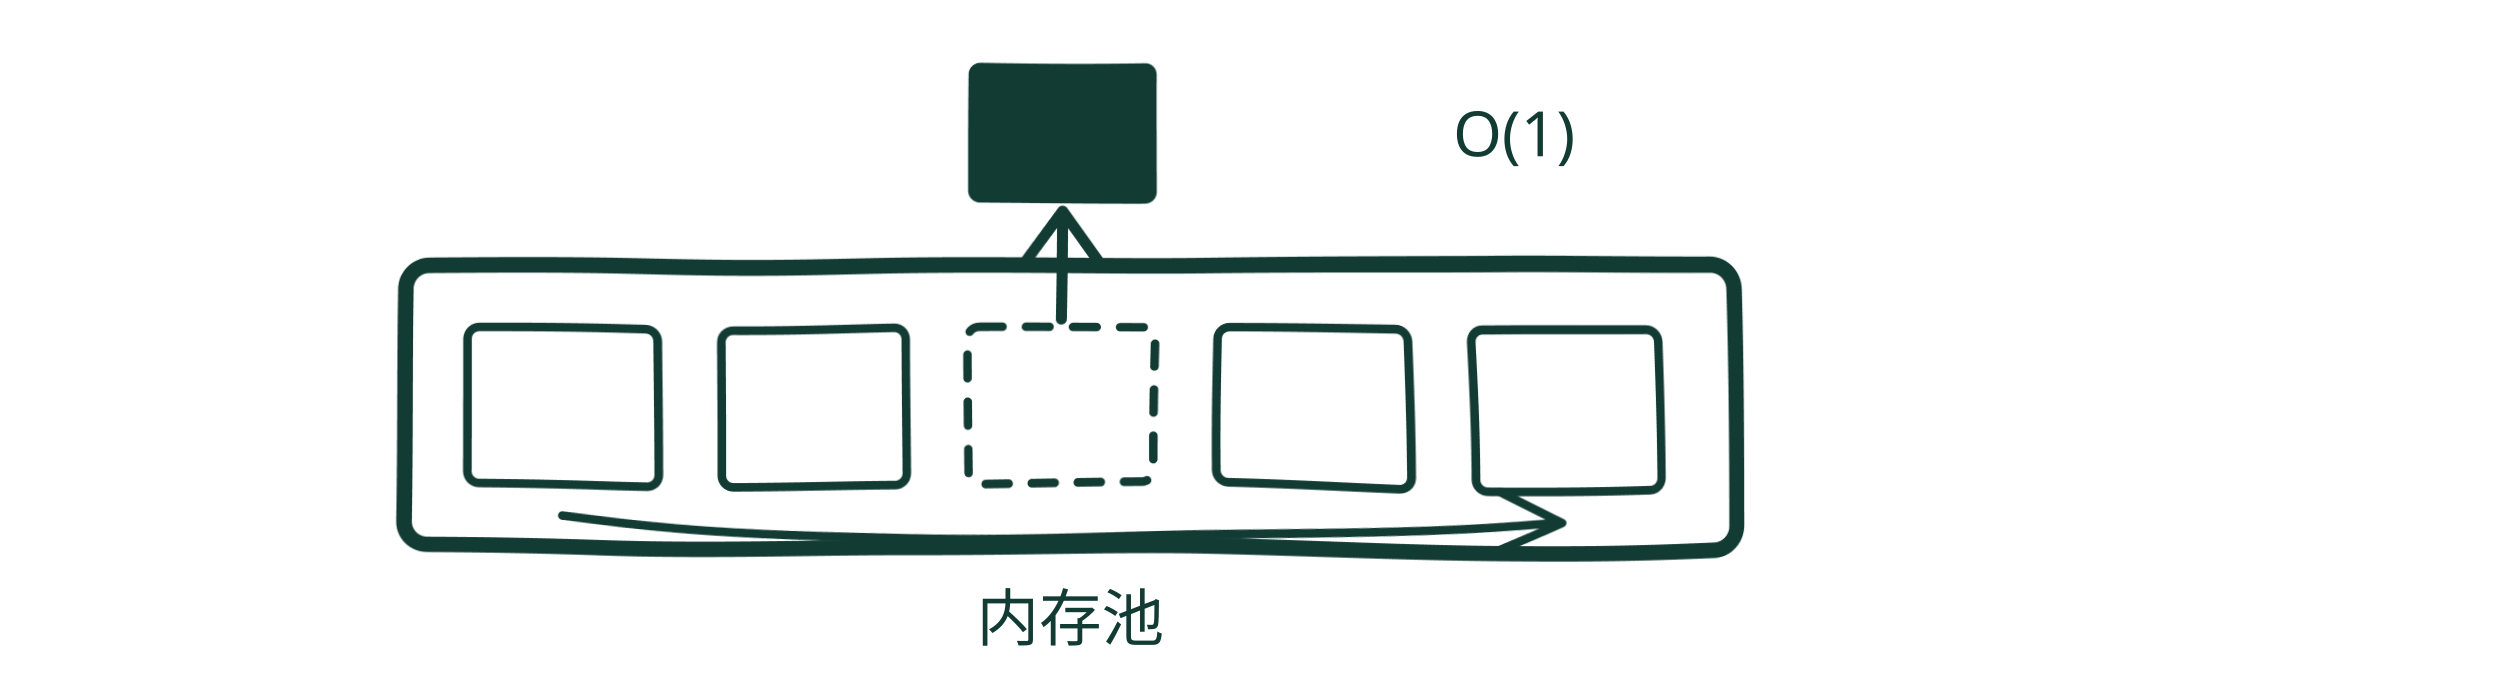
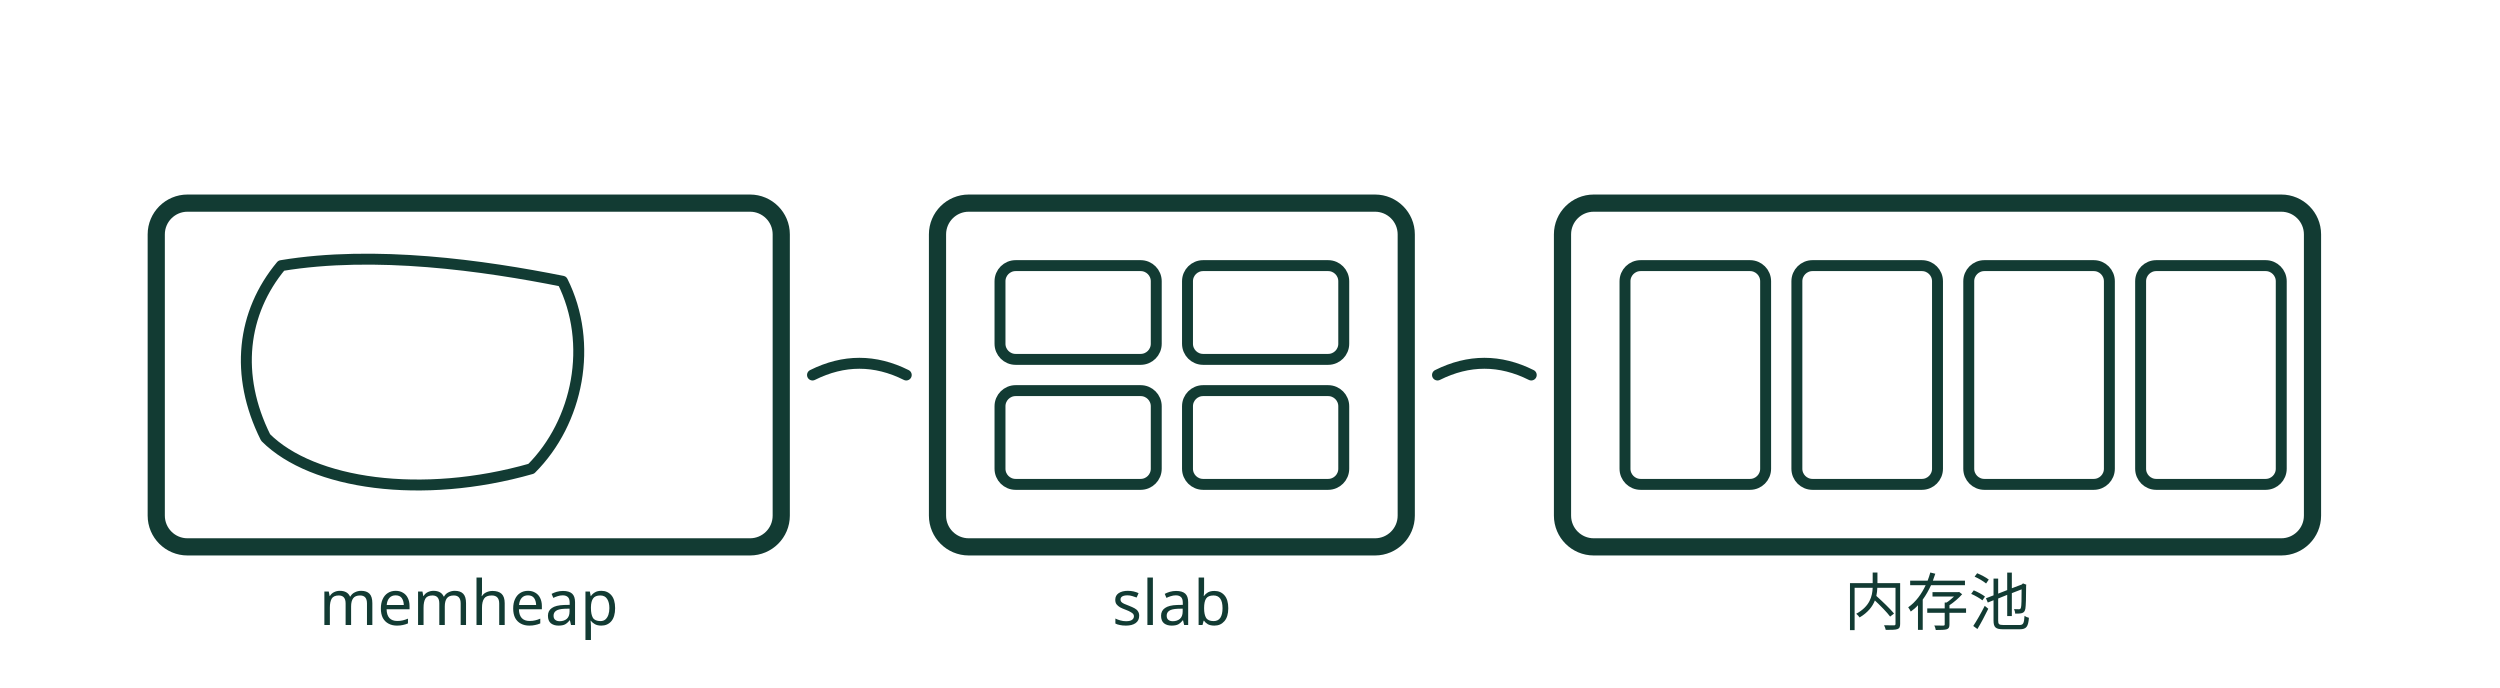
- <svg xmlns="http://www.w3.org/2000/svg" viewBox="0 0 320 88" role="img" aria-label="内存池：定长块摘链表头，O(1) 分配">
-   <defs>
-     <filter id="hw-rtos-rtthread-03-mem" x="-5%" y="-5%" width="110%" height="110%">
-       <feTurbulence type="fractalNoise" baseFrequency="0.013" numOctaves="2" seed="3" result="n" />
-       <feDisplacementMap in="SourceGraphic" in2="n" scale="3.2" />
-     </filter>
-   </defs>
-   <g filter="url(#hw-rtos-rtthread-03-mem)" fill="none" stroke="var(--cover-ink, #123b33)" stroke-linecap="round" stroke-linejoin="round">
-     <rect x="52" y="34" width="170" height="36" rx="3" stroke-width="2" />
-     <rect x="60" y="42" width="24" height="20" rx="1.5" stroke-width="1.1" />
-     <rect x="92" y="42" width="24" height="20" rx="1.5" stroke-width="1.1" />
-     <rect x="124" y="42" width="24" height="20" rx="1.5" stroke-width="1.1" stroke-dasharray="3 3" />
-     <rect x="156" y="42" width="24" height="20" rx="1.5" stroke-width="1.1" />
-     <rect x="188" y="42" width="24" height="20" rx="1.5" stroke-width="1.1" />
-     <path d="M72 66 C 110 70, 150 70, 198 66" stroke-width="1.1" />
-     <path d="M191 62 L199 66 L190 70" stroke-width="1.1" />
-     <rect x="124" y="8" width="24" height="18" rx="1.5" stroke-width="2" fill="var(--cover-ink, #123b33)" stroke="none" />
-     <path d="M136 41 V 28" stroke-width="1.4" />
-     <path d="M131 34 L136 27 L141 34" stroke-width="1.4" />
-   </g>
-   <text x="137" y="82" font-size="8" font-family="sans-serif" fill="var(--cover-ink, #123b33)" stroke="none" text-anchor="middle">内存池</text>
-   <text x="186" y="20" font-size="8" font-family="sans-serif" fill="var(--cover-ink, #123b33)" stroke="none">O(1)</text>
+ <svg xmlns="http://www.w3.org/2000/svg" viewBox="0 0 320 88" role="img" aria-label="内存拼图：大块通用堆、小块快车道与整齐的内存池" fill="none" stroke="var(--cover-ink, #123b33)" stroke-linecap="round" stroke-linejoin="round">
+   <rect x="20" y="26" width="80" height="44" rx="4" stroke-width="2.2" />
+   <path d="M36 34 C 48 32, 62 34, 72 36 C 76 44, 74 54, 68 60 C 54 64, 40 62, 34 56 C 30 48, 31 40, 36 34" stroke-width="1.4" />
+   <text x="60" y="80" font-family="sans-serif" font-size="8" fill="var(--cover-ink, #123b33)" stroke="none" text-anchor="middle">memheap</text>
+   <rect x="120" y="26" width="60" height="44" rx="4" stroke-width="2.2" />
+   <rect x="128" y="34" width="20" height="12" rx="2" stroke-width="1.4" />
+   <rect x="152" y="34" width="20" height="12" rx="2" stroke-width="1.4" />
+   <rect x="128" y="50" width="20" height="12" rx="2" stroke-width="1.4" />
+   <rect x="152" y="50" width="20" height="12" rx="2" stroke-width="1.4" />
+   <text x="150" y="80" font-family="sans-serif" font-size="8" fill="var(--cover-ink, #123b33)" stroke="none" text-anchor="middle">slab</text>
+   <rect x="200" y="26" width="96" height="44" rx="4" stroke-width="2.2" />
+   <rect x="208" y="34" width="18" height="28" rx="2" stroke-width="1.4" />
+   <rect x="230" y="34" width="18" height="28" rx="2" stroke-width="1.4" />
+   <rect x="252" y="34" width="18" height="28" rx="2" stroke-width="1.4" />
+   <rect x="274" y="34" width="18" height="28" rx="2" stroke-width="1.4" />
+   <text x="248" y="80" font-family="sans-serif" font-size="8" fill="var(--cover-ink, #123b33)" stroke="none" text-anchor="middle">内存池</text>
+   <path d="M104 48 C 108 46, 112 46, 116 48 M184 48 C 188 46, 192 46, 196 48" stroke-width="1.4" />
</svg>
